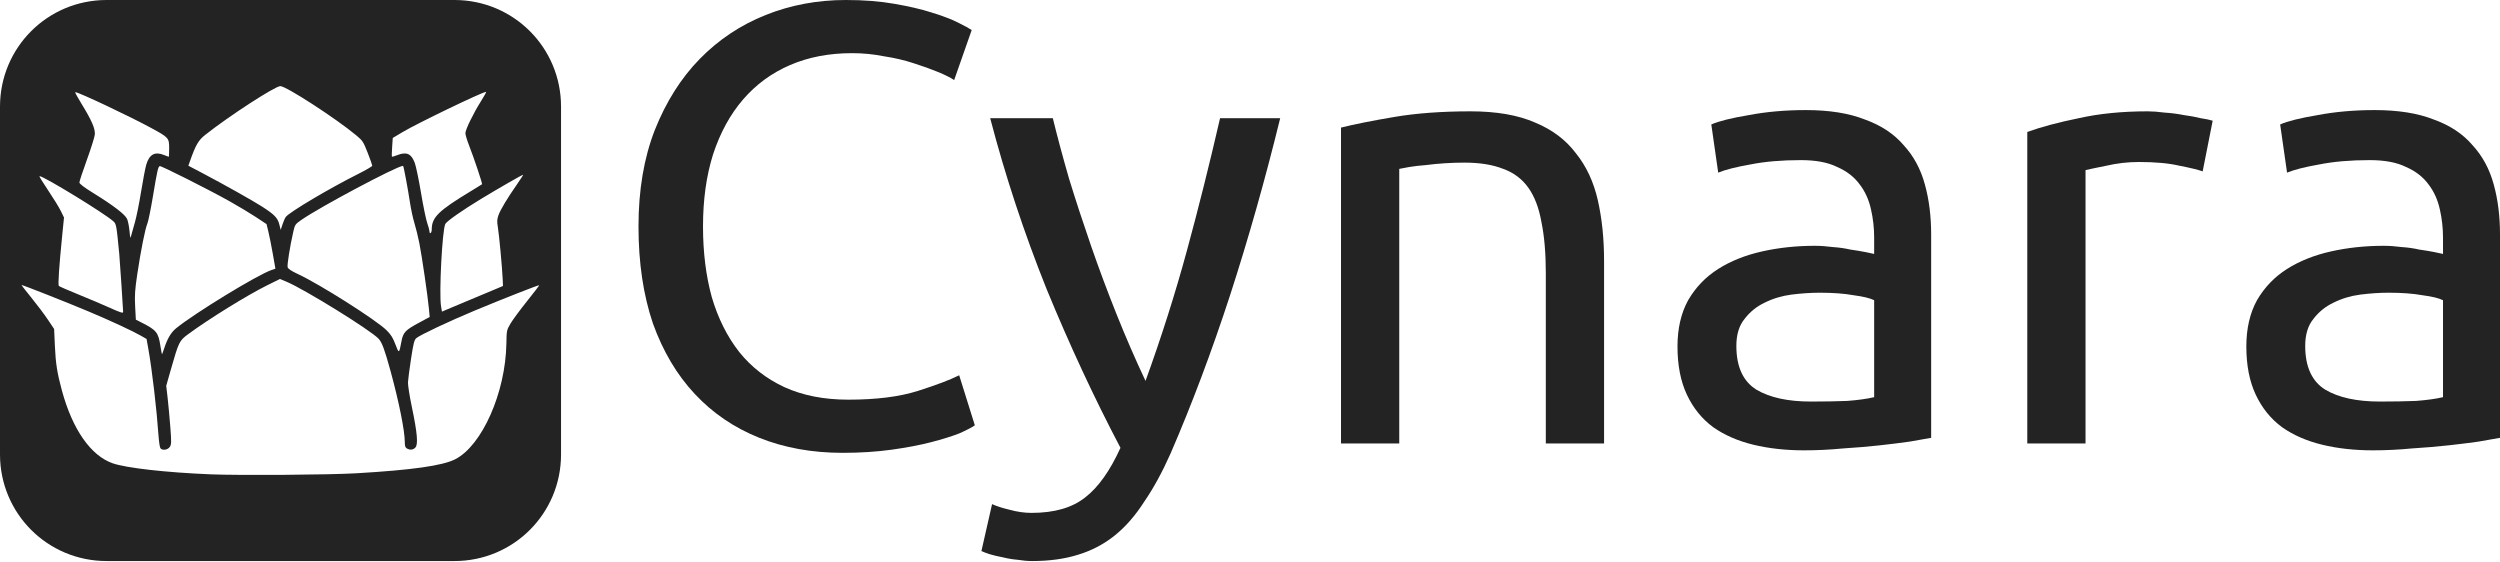
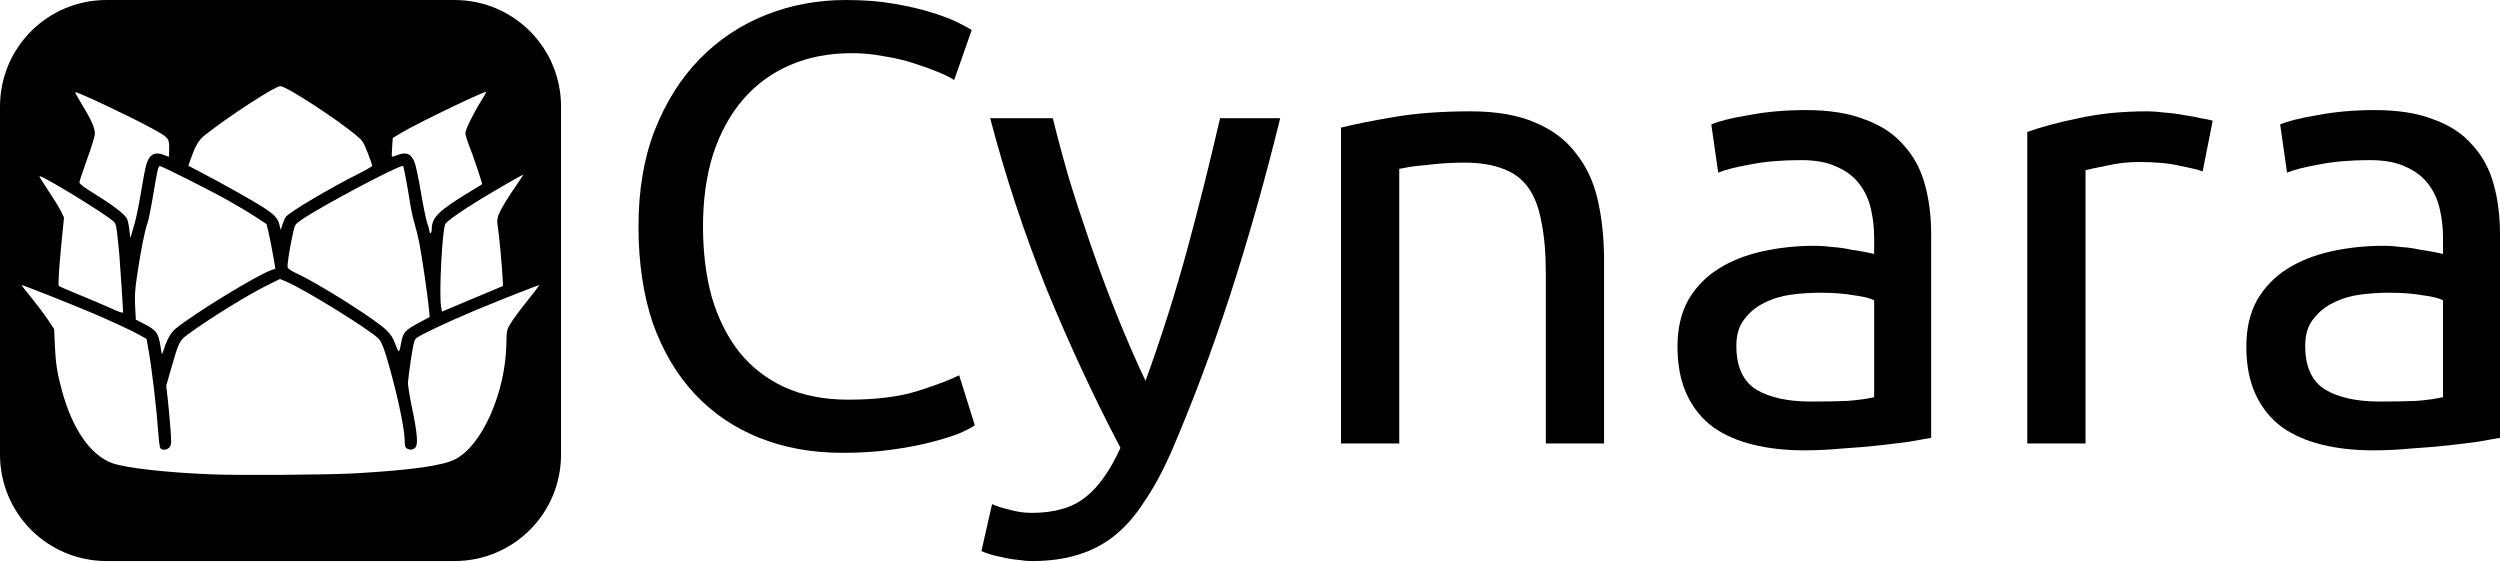
<svg xmlns="http://www.w3.org/2000/svg" width="1113.994" height="250" viewBox="0 0 1113.994 250" id="svg2" version="1.1">
  <defs id="defs4" />
  <g id="layer1" transform="translate(-5.978516,-802.3613)">
-     <path style="fill:#000000;fill-opacity:0.863;stroke:none" d="m 53.486,802.361 c -26.319,0 -47.508,21.189 -47.508,47.508 l 0,154.986 c 0,26.319 21.189,47.506 47.508,47.506 l 154.986,0 c 26.319,0 47.506,-21.187 47.506,-47.506 l 0,-154.986 c 0,-26.319 -21.187,-47.508 -47.506,-47.508 l -154.986,0 z m 77.404,38.375 c 2.586,0 24.757,14.376 33.881,21.969 2.787,2.319 3.137,2.853 5.041,7.723 1.125,2.878 2.045,5.474 2.045,5.768 0,0.294 -2.756,1.914 -6.125,3.602 -12.834,6.431 -30.449,16.867 -32.365,19.176 -0.365,0.439 -1.031,1.932 -1.482,3.316 l -0.82,2.516 -0.646,-2.52 c -0.737,-2.875 -2.177,-4.347 -7.764,-7.932 -4.091,-2.625 -17.164,-9.961 -26.395,-14.811 l -6.348,-3.334 0.656,-1.865 c 2.633,-7.462 3.794,-9.464 6.912,-11.928 10.636,-8.404 31.095,-21.68 33.41,-21.68 z m 91.578,2.572 c 0.072,-0.012 0.118,-0.011 0.135,0.006 0.104,0.104 -0.941,1.987 -2.322,4.182 -3.403,5.408 -6.924,12.633 -6.924,14.207 0,0.709 0.749,3.201 1.666,5.537 2.09,5.323 5.996,17.003 5.76,17.221 -0.097,0.09 -2.287,1.44 -4.867,3 -14.569,8.805 -17.547,11.713 -17.557,17.15 -0.003,1.643 -0.987,2.369 -1.018,0.75 -0.009,-0.481 -0.457,-2.112 -0.994,-3.625 -0.537,-1.512 -1.781,-7.558 -2.764,-13.436 -0.983,-5.877 -2.239,-11.895 -2.791,-13.371 -1.558,-4.165 -3.703,-5.078 -7.945,-3.381 -1.117,0.447 -2.118,0.726 -2.223,0.621 -0.105,-0.105 -0.064,-2.022 0.09,-4.264 l 0.279,-4.076 4.307,-2.568 c 6.648,-3.964 34.922,-17.59 37.168,-17.953 z m -182.875,0.121 c 1.816,0.198 23.872,10.602 33.648,15.904 7.952,4.313 8.115,4.496 8.115,9.129 0,2.076 -0.086,3.773 -0.189,3.773 -0.104,0 -0.997,-0.338 -1.984,-0.75 -4.145,-1.732 -6.648,-0.405 -8.033,4.258 -0.429,1.446 -1.477,6.929 -2.33,12.186 -0.853,5.256 -2.089,11.357 -2.744,13.557 -0.656,2.2 -1.383,4.787 -1.617,5.75 -0.392,1.61 -0.452,1.458 -0.77,-1.906 -0.19,-2.011 -0.663,-4.42 -1.053,-5.352 -0.841,-2.013 -6.03,-5.999 -15.113,-11.613 -4.107,-2.538 -6.166,-4.106 -6.166,-4.691 0,-0.484 1.493,-4.998 3.316,-10.033 1.824,-5.035 3.42,-10.108 3.549,-11.273 0.281,-2.543 -1.329,-6.282 -5.941,-13.793 -1.659,-2.701 -2.919,-5.01 -2.799,-5.131 0.015,-0.015 0.053,-0.02 0.111,-0.014 z m 145.832,32.865 c 0.096,-0.009 0.158,0.002 0.188,0.031 0.277,0.277 2.117,10.099 3.027,16.16 0.454,3.025 1.352,7.188 1.994,9.25 0.642,2.062 1.635,6.112 2.209,9 1.14,5.737 3.751,23.64 4.273,29.309 l 0.328,3.557 -4.684,2.525 c -6.253,3.371 -7.146,4.329 -7.922,8.498 -0.998,5.361 -1.093,5.405 -2.666,1.197 -1.119,-2.994 -1.997,-4.387 -4,-6.348 -4.746,-4.645 -29.746,-20.488 -39.432,-24.988 -3.007,-1.397 -4.391,-2.321 -4.59,-3.066 -0.279,-1.043 1.011,-9.146 2.508,-15.756 0.723,-3.191 0.865,-3.4 3.6,-5.307 8.289,-5.779 42.204,-23.793 45.166,-24.062 z m -108.256,0.086 c 0.628,-0.209 21.411,10.25 30.937,15.568 3.85,2.15 9.168,5.338 11.818,7.086 l 4.818,3.18 0.84,3.424 c 0.462,1.883 1.35,6.356 1.977,9.939 l 1.139,6.514 -1.795,0.617 c -6.275,2.155 -34.328,19.295 -42.459,25.941 -2.265,1.851 -3.866,4.554 -5.309,8.961 -0.473,1.444 -0.914,2.625 -0.98,2.625 -0.066,0 -0.383,-1.696 -0.705,-3.768 -0.934,-6.005 -1.752,-7.015 -8.398,-10.383 l -2.539,-1.287 -0.314,-5.883 c -0.262,-4.88 -0.099,-7.336 0.955,-14.406 1.562,-10.478 3.489,-20.141 4.5,-22.561 0.417,-0.999 1.532,-6.463 2.477,-12.141 1.906,-11.453 2.297,-13.18 3.039,-13.428 z m 161.902,3.855 c 0.142,0 -1.037,1.856 -2.621,4.125 -4.4,6.304 -7.478,11.421 -8.354,13.891 -0.641,1.808 -0.695,2.807 -0.285,5.234 0.553,3.274 1.935,18.108 2.156,23.15 l 0.139,3.152 -2.25,0.959 c -1.238,0.528 -6.525,2.742 -11.75,4.92 -5.225,2.178 -10.331,4.321 -11.346,4.76 l -1.846,0.797 -0.404,-2.369 c -0.951,-5.568 0.527,-34.088 1.902,-36.709 0.642,-1.223 7.637,-6.122 15.865,-11.111 7.69,-4.662 18.369,-10.799 18.793,-10.799 z m -215.379,0.627 c 2.306,0.34 28.656,16.435 32.732,20.057 1.372,1.218 1.423,1.499 2.695,14.566 0.21,2.152 1.729,24.827 1.734,25.875 0.003,0.68 -1.189,0.301 -6.248,-1.984 -2.75,-1.242 -8.821,-3.816 -13.49,-5.717 -4.67,-1.901 -8.682,-3.644 -8.914,-3.877 -0.441,-0.441 0.101,-8.593 1.486,-22.395 l 0.812,-8.098 -1.416,-2.902 c -0.778,-1.596 -3.292,-5.691 -5.586,-9.098 -2.294,-3.407 -4.073,-6.293 -3.953,-6.412 0.023,-0.023 0.072,-0.027 0.146,-0.016 z m 107.045,45.811 2.949,1.24 c 8.102,3.41 37.483,21.611 41.008,25.402 1.505,1.62 2.746,4.988 5.34,14.498 3.77,13.822 6.316,26.521 6.32,31.529 0.001,1.818 0.223,2.476 0.969,2.875 1.473,0.788 2.782,0.623 3.779,-0.479 1.259,-1.391 0.8,-6.605 -1.58,-17.92 -1.022,-4.859 -1.81,-9.846 -1.752,-11.084 0.058,-1.238 0.673,-5.963 1.367,-10.5 1.066,-6.97 1.433,-8.399 2.365,-9.205 1.621,-1.402 14.651,-7.549 26.104,-12.314 12.347,-5.138 28.434,-11.462 28.639,-11.258 0.084,0.084 -2.35,3.274 -5.41,7.09 -3.06,3.816 -6.363,8.287 -7.34,9.938 -1.745,2.949 -1.776,3.101 -1.875,9 -0.364,21.792 -10.855,45.465 -22.838,51.537 -5.641,2.859 -19.178,4.776 -43.926,6.225 -12.152,0.711 -52.032,1.003 -65,0.475 -19.862,-0.809 -37.718,-2.825 -43.723,-4.936 -9.71,-3.413 -17.847,-15.077 -22.543,-32.313 -2.119,-7.778 -2.813,-12.167 -3.16,-20.002 l -0.332,-7.512 -2.838,-4.238 c -1.56,-2.331 -4.855,-6.711 -7.322,-9.736 -2.467,-3.025 -4.433,-5.556 -4.369,-5.623 0.177,-0.187 20.453,7.815 29.996,11.838 9.764,4.116 19.403,8.583 23.129,10.719 l 2.59,1.484 0.77,4.291 c 1.66,9.252 3.743,27.009 4.582,39.041 0.182,2.612 0.56,5.031 0.838,5.375 0.89,1.099 3.279,0.745 4.172,-0.617 0.729,-1.112 0.752,-2.034 0.225,-8.875 -0.324,-4.199 -0.864,-10.046 -1.203,-12.996 l -0.617,-5.363 2.105,-7.387 c 3.459,-12.139 3.731,-12.696 7.602,-15.553 9.235,-6.818 26.619,-17.569 35.416,-21.904 l 5.564,-2.742 z" id="rect4145" />
+     <path style="fill:#000000;fill-opacity:1;stroke:none" d="m 53.486,802.361 c -26.319,0 -47.508,21.189 -47.508,47.508 l 0,154.986 c 0,26.319 21.189,47.506 47.508,47.506 l 154.986,0 c 26.319,0 47.506,-21.187 47.506,-47.506 l 0,-154.986 c 0,-26.319 -21.187,-47.508 -47.506,-47.508 l -154.986,0 z m 77.404,38.375 c 2.586,0 24.757,14.376 33.881,21.969 2.787,2.319 3.137,2.853 5.041,7.723 1.125,2.878 2.045,5.474 2.045,5.768 0,0.294 -2.756,1.914 -6.125,3.602 -12.834,6.431 -30.449,16.867 -32.365,19.176 -0.365,0.439 -1.031,1.932 -1.482,3.316 l -0.82,2.516 -0.646,-2.52 c -0.737,-2.875 -2.177,-4.347 -7.764,-7.932 -4.091,-2.625 -17.164,-9.961 -26.395,-14.811 l -6.348,-3.334 0.656,-1.865 c 2.633,-7.462 3.794,-9.464 6.912,-11.928 10.636,-8.404 31.095,-21.68 33.41,-21.68 z m 91.578,2.572 c 0.072,-0.012 0.118,-0.011 0.135,0.006 0.104,0.104 -0.941,1.987 -2.322,4.182 -3.403,5.408 -6.924,12.633 -6.924,14.207 0,0.709 0.749,3.201 1.666,5.537 2.09,5.323 5.996,17.003 5.76,17.221 -0.097,0.09 -2.287,1.44 -4.867,3 -14.569,8.805 -17.547,11.713 -17.557,17.15 -0.003,1.643 -0.987,2.369 -1.018,0.75 -0.009,-0.481 -0.457,-2.112 -0.994,-3.625 -0.537,-1.512 -1.781,-7.558 -2.764,-13.436 -0.983,-5.877 -2.239,-11.895 -2.791,-13.371 -1.558,-4.165 -3.703,-5.078 -7.945,-3.381 -1.117,0.447 -2.118,0.726 -2.223,0.621 -0.105,-0.105 -0.064,-2.022 0.09,-4.264 l 0.279,-4.076 4.307,-2.568 c 6.648,-3.964 34.922,-17.59 37.168,-17.953 z m -182.875,0.121 c 1.816,0.198 23.872,10.602 33.648,15.904 7.952,4.313 8.115,4.496 8.115,9.129 0,2.076 -0.086,3.773 -0.189,3.773 -0.104,0 -0.997,-0.338 -1.984,-0.75 -4.145,-1.732 -6.648,-0.405 -8.033,4.258 -0.429,1.446 -1.477,6.929 -2.33,12.186 -0.853,5.256 -2.089,11.357 -2.744,13.557 -0.656,2.2 -1.383,4.787 -1.617,5.75 -0.392,1.61 -0.452,1.458 -0.77,-1.906 -0.19,-2.011 -0.663,-4.42 -1.053,-5.352 -0.841,-2.013 -6.03,-5.999 -15.113,-11.613 -4.107,-2.538 -6.166,-4.106 -6.166,-4.691 0,-0.484 1.493,-4.998 3.316,-10.033 1.824,-5.035 3.42,-10.108 3.549,-11.273 0.281,-2.543 -1.329,-6.282 -5.941,-13.793 -1.659,-2.701 -2.919,-5.01 -2.799,-5.131 0.015,-0.015 0.053,-0.02 0.111,-0.014 z m 145.832,32.865 c 0.096,-0.009 0.158,0.002 0.188,0.031 0.277,0.277 2.117,10.099 3.027,16.16 0.454,3.025 1.352,7.188 1.994,9.25 0.642,2.062 1.635,6.112 2.209,9 1.14,5.737 3.751,23.64 4.273,29.309 l 0.328,3.557 -4.684,2.525 c -6.253,3.371 -7.146,4.329 -7.922,8.498 -0.998,5.361 -1.093,5.405 -2.666,1.197 -1.119,-2.994 -1.997,-4.387 -4,-6.348 -4.746,-4.645 -29.746,-20.488 -39.432,-24.988 -3.007,-1.397 -4.391,-2.321 -4.59,-3.066 -0.279,-1.043 1.011,-9.146 2.508,-15.756 0.723,-3.191 0.865,-3.4 3.6,-5.307 8.289,-5.779 42.204,-23.793 45.166,-24.062 z m -108.256,0.086 c 0.628,-0.209 21.411,10.25 30.937,15.568 3.85,2.15 9.168,5.338 11.818,7.086 l 4.818,3.18 0.84,3.424 c 0.462,1.883 1.35,6.356 1.977,9.939 l 1.139,6.514 -1.795,0.617 c -6.275,2.155 -34.328,19.295 -42.459,25.941 -2.265,1.851 -3.866,4.554 -5.309,8.961 -0.473,1.444 -0.914,2.625 -0.98,2.625 -0.066,0 -0.383,-1.696 -0.705,-3.768 -0.934,-6.005 -1.752,-7.015 -8.398,-10.383 l -2.539,-1.287 -0.314,-5.883 c -0.262,-4.88 -0.099,-7.336 0.955,-14.406 1.562,-10.478 3.489,-20.141 4.5,-22.561 0.417,-0.999 1.532,-6.463 2.477,-12.141 1.906,-11.453 2.297,-13.18 3.039,-13.428 z m 161.902,3.855 c 0.142,0 -1.037,1.856 -2.621,4.125 -4.4,6.304 -7.478,11.421 -8.354,13.891 -0.641,1.808 -0.695,2.807 -0.285,5.234 0.553,3.274 1.935,18.108 2.156,23.15 l 0.139,3.152 -2.25,0.959 c -1.238,0.528 -6.525,2.742 -11.75,4.92 -5.225,2.178 -10.331,4.321 -11.346,4.76 l -1.846,0.797 -0.404,-2.369 c -0.951,-5.568 0.527,-34.088 1.902,-36.709 0.642,-1.223 7.637,-6.122 15.865,-11.111 7.69,-4.662 18.369,-10.799 18.793,-10.799 z m -215.379,0.627 c 2.306,0.34 28.656,16.435 32.732,20.057 1.372,1.218 1.423,1.499 2.695,14.566 0.21,2.152 1.729,24.827 1.734,25.875 0.003,0.68 -1.189,0.301 -6.248,-1.984 -2.75,-1.242 -8.821,-3.816 -13.49,-5.717 -4.67,-1.901 -8.682,-3.644 -8.914,-3.877 -0.441,-0.441 0.101,-8.593 1.486,-22.395 l 0.812,-8.098 -1.416,-2.902 c -0.778,-1.596 -3.292,-5.691 -5.586,-9.098 -2.294,-3.407 -4.073,-6.293 -3.953,-6.412 0.023,-0.023 0.072,-0.027 0.146,-0.016 z m 107.045,45.811 2.949,1.24 c 8.102,3.41 37.483,21.611 41.008,25.402 1.505,1.62 2.746,4.988 5.34,14.498 3.77,13.822 6.316,26.521 6.32,31.529 0.001,1.818 0.223,2.476 0.969,2.875 1.473,0.788 2.782,0.623 3.779,-0.479 1.259,-1.391 0.8,-6.605 -1.58,-17.92 -1.022,-4.859 -1.81,-9.846 -1.752,-11.084 0.058,-1.238 0.673,-5.963 1.367,-10.5 1.066,-6.97 1.433,-8.399 2.365,-9.205 1.621,-1.402 14.651,-7.549 26.104,-12.314 12.347,-5.138 28.434,-11.462 28.639,-11.258 0.084,0.084 -2.35,3.274 -5.41,7.09 -3.06,3.816 -6.363,8.287 -7.34,9.938 -1.745,2.949 -1.776,3.101 -1.875,9 -0.364,21.792 -10.855,45.465 -22.838,51.537 -5.641,2.859 -19.178,4.776 -43.926,6.225 -12.152,0.711 -52.032,1.003 -65,0.475 -19.862,-0.809 -37.718,-2.825 -43.723,-4.936 -9.71,-3.413 -17.847,-15.077 -22.543,-32.313 -2.119,-7.778 -2.813,-12.167 -3.16,-20.002 l -0.332,-7.512 -2.838,-4.238 c -1.56,-2.331 -4.855,-6.711 -7.322,-9.736 -2.467,-3.025 -4.433,-5.556 -4.369,-5.623 0.177,-0.187 20.453,7.815 29.996,11.838 9.764,4.116 19.403,8.583 23.129,10.719 l 2.59,1.484 0.77,4.291 c 1.66,9.252 3.743,27.009 4.582,39.041 0.182,2.612 0.56,5.031 0.838,5.375 0.89,1.099 3.279,0.745 4.172,-0.617 0.729,-1.112 0.752,-2.034 0.225,-8.875 -0.324,-4.199 -0.864,-10.046 -1.203,-12.996 l -0.617,-5.363 2.105,-7.387 c 3.459,-12.139 3.731,-12.696 7.602,-15.553 9.235,-6.818 26.619,-17.569 35.416,-21.904 l 5.564,-2.742 z" id="rect4145" />
    <g style="stroke-width:0.5;stroke-miterlimit:4;stroke-dasharray:none" transform="matrix(10,0,0,10,120,-9585.916)" id="g4169">
      <g id="g4223">
        <g id="g4228">
          <g id="g4271" />
        </g>
      </g>
    </g>
    <g transform="translate(120,-94)" id="g4214" />
-     <g transform="matrix(0.7911957,0,0,0.79009,279.0232,525.1378)" style="font-size:352.753px;font-style:normal;font-weight:normal;line-height:125%;letter-spacing:0px;word-spacing:0px;fill:#000000;fill-opacity:0.863;stroke:none;font-family:Sans" id="flowRoot2990">
-       <path d="m 129.488,606.269 c -17.167,-1e-5 -32.806,-2.822 -46.916,-8.466 C 68.462,592.159 56.351,583.928 46.239,573.11 36.126,562.293 28.248,549.006 22.604,533.249 c -5.409,-15.991 -8.113,-34.217 -8.113,-54.677 -2e-5,-20.46 3.057,-38.568 9.172,-54.324 6.35,-15.991 14.816,-29.396 25.398,-40.214 10.583,-10.818 22.929,-19.048 37.039,-24.693 14.11,-5.644 29.161,-8.466 45.152,-8.466 10.112,2.5e-4 19.166,0.706 27.162,2.117 8.231,1.411 15.286,3.057 21.165,4.939 6.114,1.882 11.053,3.763 14.816,5.644 3.763,1.882 6.349,3.293 7.761,4.233 l -9.877,28.22 c -2.117,-1.411 -5.174,-2.939 -9.172,-4.586 -3.998,-1.646 -8.584,-3.292 -13.757,-4.939 -4.939,-1.646 -10.465,-2.939 -16.579,-3.88 -5.879,-1.176 -11.876,-1.764 -17.99,-1.764 -12.934,2.2e-4 -24.575,2.234 -34.923,6.702 -10.348,4.468 -19.166,10.936 -26.456,19.401 -7.29,8.466 -12.934,18.814 -16.932,31.042 -3.763,11.994 -5.644,25.516 -5.644,40.567 -5.7e-5,14.581 1.646,27.868 4.939,39.861 3.527,11.994 8.701,22.341 15.521,31.042 6.82,8.466 15.286,15.051 25.398,19.754 10.347,4.703 22.341,7.055 35.981,7.055 15.756,2e-5 28.808,-1.646 39.156,-4.939 10.347,-3.292 18.108,-6.232 23.282,-8.819 l 8.819,28.22 c -1.646,1.176 -4.586,2.704 -8.819,4.586 -4.233,1.646 -9.525,3.292 -15.874,4.939 -6.35,1.646 -13.758,3.057 -22.223,4.233 -8.466,1.176 -17.638,1.764 -27.515,1.764" style="font-variant:normal;font-stretch:normal;fill:#000000;font-family:Ubuntu;-inkscape-font-specification:Ubuntu" id="path2995" />
-       <path d="m 213.626,635.195 c 2.587,1.176 5.879,2.234 9.877,3.175 4.233,1.176 8.348,1.764 12.346,1.764 12.934,-4e-5 23.047,-2.94 30.337,-8.819 7.29,-5.644 13.875,-14.933 19.754,-27.868 -14.816,-28.22 -28.691,-58.087 -41.625,-89.599 -12.699,-31.748 -23.282,-63.848 -31.748,-96.302 l 35.275,0 c 2.587,10.583 5.644,21.988 9.172,34.217 3.763,12.229 7.878,24.81 12.346,37.745 4.468,12.934 9.289,25.869 14.463,38.803 5.174,12.934 10.583,25.398 16.227,37.392 8.936,-24.693 16.697,-49.15 23.282,-73.373 6.585,-24.222 12.817,-49.15 18.696,-74.784 l 33.864,0 c -8.466,34.57 -17.873,67.846 -28.22,99.829 -10.348,31.748 -21.518,61.497 -33.512,89.247 -4.703,10.583 -9.642,19.637 -14.816,27.162 -4.939,7.761 -10.465,14.11 -16.579,19.049 -6.114,4.938 -13.052,8.584 -20.812,10.935 -7.525,2.352 -16.109,3.527 -25.751,3.528 -2.587,-6e-5 -5.291,-0.235 -8.113,-0.706 -2.822,-0.235 -5.644,-0.706 -8.466,-1.411 -2.587,-0.47 -5.056,-1.058 -7.408,-1.764 -2.117,-0.706 -3.645,-1.293 -4.586,-1.764 l 5.997,-26.456" style="font-variant:normal;font-stretch:normal;fill:#000000;font-family:Ubuntu;-inkscape-font-specification:Ubuntu" id="path2997" />
-       <path d="m 410.142,422.838 c 7.525,-1.881 17.52,-3.88 29.984,-5.997 12.464,-2.116 26.809,-3.175 43.036,-3.175 14.58,1.9e-4 26.692,2.117 36.334,6.35 9.642,3.998 17.285,9.76 22.929,17.285 5.879,7.29 9.995,16.109 12.346,26.456 2.352,10.348 3.527,21.753 3.528,34.217 l 0,103.004 -32.806,0 0,-95.949 c -1.5e-4,-11.288 -0.823,-20.93 -2.469,-28.926 -1.411,-7.996 -3.88,-14.463 -7.408,-19.401 -3.528,-4.938 -8.231,-8.466 -14.11,-10.583 -5.879,-2.352 -13.17,-3.527 -21.871,-3.528 -3.528,1.6e-4 -7.173,0.118 -10.935,0.353 -3.763,0.235 -7.408,0.588 -10.935,1.058 -3.292,0.235 -6.35,0.588 -9.172,1.058 -2.587,0.47 -4.468,0.823 -5.644,1.058 l 0,154.859 -32.806,0 0,-178.14" style="font-variant:normal;font-stretch:normal;fill:#000000;font-family:Ubuntu;-inkscape-font-specification:Ubuntu" id="path2999" />
-       <path d="m 674.784,577.343 c 7.76,2e-5 14.58,-0.118 20.46,-0.353 6.114,-0.47 11.17,-1.176 15.168,-2.117 l 0,-54.677 c -2.352,-1.176 -6.232,-2.116 -11.641,-2.822 -5.174,-0.941 -11.523,-1.411 -19.049,-1.411 -4.939,9e-5 -10.23,0.353 -15.874,1.058 -5.409,0.706 -10.465,2.234 -15.168,4.586 -4.468,2.117 -8.231,5.174 -11.288,9.172 -3.057,3.763 -4.586,8.819 -4.586,15.168 -5e-5,11.758 3.763,19.989 11.288,24.693 7.525,4.468 17.755,6.702 30.69,6.702 m -2.822,-164.383 c 13.169,1.9e-4 24.222,1.764 33.159,5.291 9.171,3.293 16.462,8.114 21.871,14.463 5.644,6.115 9.642,13.522 11.994,22.223 2.352,8.466 3.527,17.873 3.528,28.22 l 0,114.645 c -2.822,0.47 -6.82,1.176 -11.994,2.117 -4.939,0.706 -10.583,1.411 -16.932,2.117 -6.35,0.706 -13.287,1.293 -20.812,1.764 -7.29,0.706 -14.581,1.058 -21.871,1.058 -10.348,0 -19.872,-1.058 -28.573,-3.175 -8.701,-2.117 -16.227,-5.409 -22.576,-9.877 -6.35,-4.703 -11.288,-10.818 -14.816,-18.343 -3.528,-7.525 -5.291,-16.579 -5.291,-27.162 -10e-6,-10.112 1.999,-18.813 5.997,-26.104 4.233,-7.29 9.877,-13.169 16.932,-17.638 7.055,-4.468 15.286,-7.76 24.693,-9.877 9.407,-2.116 19.284,-3.175 29.631,-3.175 3.292,1.1e-4 6.702,0.235 10.23,0.706 3.527,0.235 6.82,0.706 9.877,1.411 3.292,0.47 6.114,0.941 8.466,1.411 2.352,0.47 3.998,0.823 4.939,1.058 l 0,-9.172 c -1.3e-4,-5.409 -0.588,-10.7 -1.764,-15.874 -1.176,-5.409 -3.292,-10.112 -6.35,-14.11 -3.057,-4.233 -7.29,-7.525 -12.699,-9.877 -5.174,-2.587 -11.994,-3.88 -20.46,-3.88 -10.818,1.6e-4 -20.342,0.823 -28.573,2.469 -7.996,1.411 -13.993,2.94 -17.99,4.586 l -3.88,-27.162 c 4.233,-1.881 11.288,-3.645 21.165,-5.291 9.877,-1.881 20.577,-2.822 32.101,-2.822" style="font-variant:normal;font-stretch:normal;fill:#000000;font-family:Ubuntu;-inkscape-font-specification:Ubuntu" id="path3001" />
-       <path d="m 864.384,413.666 c 2.822,1.9e-4 5.997,0.235 9.524,0.706 3.763,0.235 7.408,0.706 10.935,1.411 3.527,0.471 6.702,1.058 9.524,1.764 3.057,0.471 5.291,0.941 6.702,1.411 l -5.644,28.573 c -2.587,-0.941 -6.938,-1.999 -13.052,-3.175 -5.879,-1.411 -13.522,-2.116 -22.929,-2.117 -6.114,1.6e-4 -12.229,0.706 -18.343,2.117 -5.879,1.176 -9.76,1.999 -11.641,2.469 l 0,154.153 -32.806,0 0,-175.671 c 7.761,-2.822 17.402,-5.409 28.926,-7.761 11.523,-2.587 24.457,-3.88 38.803,-3.88" style="font-variant:normal;font-stretch:normal;fill:#000000;font-family:Ubuntu;-inkscape-font-specification:Ubuntu" id="path3003" />
-       <path d="m 995.156,577.343 c 7.76,2e-5 14.58,-0.118 20.46,-0.353 6.114,-0.47 11.17,-1.176 15.168,-2.117 l 0,-54.677 c -2.352,-1.176 -6.232,-2.116 -11.641,-2.822 -5.174,-0.941 -11.523,-1.411 -19.049,-1.411 -4.939,9e-5 -10.23,0.353 -15.874,1.058 -5.409,0.706 -10.465,2.234 -15.168,4.586 -4.468,2.117 -8.231,5.174 -11.288,9.172 -3.057,3.763 -4.586,8.819 -4.586,15.168 -4e-5,11.758 3.763,19.989 11.288,24.693 7.525,4.468 17.755,6.702 30.69,6.702 m -2.822,-164.383 c 13.169,1.9e-4 24.222,1.764 33.159,5.291 9.171,3.293 16.462,8.114 21.871,14.463 5.644,6.115 9.642,13.522 11.994,22.223 2.352,8.466 3.527,17.873 3.528,28.22 l 0,114.645 c -2.822,0.47 -6.82,1.176 -11.994,2.117 -4.939,0.706 -10.583,1.411 -16.932,2.117 -6.35,0.706 -13.287,1.293 -20.812,1.764 -7.29,0.706 -14.581,1.058 -21.871,1.058 -10.348,0 -19.872,-1.058 -28.573,-3.175 -8.701,-2.117 -16.227,-5.409 -22.576,-9.877 -6.35,-4.703 -11.288,-10.818 -14.816,-18.343 -3.528,-7.525 -5.291,-16.579 -5.291,-27.162 -2e-5,-10.112 1.999,-18.813 5.997,-26.104 4.233,-7.29 9.877,-13.169 16.932,-17.638 7.055,-4.468 15.286,-7.76 24.693,-9.877 9.407,-2.116 19.284,-3.175 29.631,-3.175 3.292,1.1e-4 6.702,0.235 10.23,0.706 3.527,0.235 6.82,0.706 9.877,1.411 3.292,0.47 6.114,0.941 8.466,1.411 2.352,0.47 3.998,0.823 4.939,1.058 l 0,-9.172 c -10e-5,-5.409 -0.588,-10.7 -1.764,-15.874 -1.176,-5.409 -3.292,-10.112 -6.349,-14.11 -3.057,-4.233 -7.29,-7.525 -12.699,-9.877 -5.174,-2.587 -11.994,-3.88 -20.46,-3.88 -10.818,1.6e-4 -20.342,0.823 -28.573,2.469 -7.996,1.411 -13.993,2.94 -17.99,4.586 l -3.88,-27.162 c 4.233,-1.881 11.288,-3.645 21.165,-5.291 9.877,-1.881 20.577,-2.822 32.101,-2.822" style="font-variant:normal;font-stretch:normal;fill:#000000;font-family:Ubuntu;-inkscape-font-specification:Ubuntu" id="path3005" />
+     <g transform="matrix(0.7911957,0,0,0.79009,279.0232,525.1378)" style="font-size:352.753px;font-style:normal;font-weight:normal;line-height:125%;letter-spacing:0px;word-spacing:0px;fill:#000000;fill-opacity:1;stroke:none;font-family:Sans" id="flowRoot2990">
+       <path d="m 129.488,606.269 c -17.167,-1e-5 -32.806,-2.822 -46.916,-8.466 C 68.462,592.159 56.351,583.928 46.239,573.11 36.126,562.293 28.248,549.006 22.604,533.249 c -5.409,-15.991 -8.113,-34.217 -8.113,-54.677 -2e-5,-20.46 3.057,-38.568 9.172,-54.324 6.35,-15.991 14.816,-29.396 25.398,-40.214 10.583,-10.818 22.929,-19.048 37.039,-24.693 14.11,-5.644 29.161,-8.466 45.152,-8.466 10.112,2.5e-4 19.166,0.706 27.162,2.117 8.231,1.411 15.286,3.057 21.165,4.939 6.114,1.882 11.053,3.763 14.816,5.644 3.763,1.882 6.349,3.293 7.761,4.233 l -9.877,28.22 c -2.117,-1.411 -5.174,-2.939 -9.172,-4.586 -3.998,-1.646 -8.584,-3.292 -13.757,-4.939 -4.939,-1.646 -10.465,-2.939 -16.579,-3.88 -5.879,-1.176 -11.876,-1.764 -17.99,-1.764 -12.934,2.2e-4 -24.575,2.234 -34.923,6.702 -10.348,4.468 -19.166,10.936 -26.456,19.401 -7.29,8.466 -12.934,18.814 -16.932,31.042 -3.763,11.994 -5.644,25.516 -5.644,40.567 -5.7e-5,14.581 1.646,27.868 4.939,39.861 3.527,11.994 8.701,22.341 15.521,31.042 6.82,8.466 15.286,15.051 25.398,19.754 10.347,4.703 22.341,7.055 35.981,7.055 15.756,2e-5 28.808,-1.646 39.156,-4.939 10.347,-3.292 18.108,-6.232 23.282,-8.819 l 8.819,28.22 c -1.646,1.176 -4.586,2.704 -8.819,4.586 -4.233,1.646 -9.525,3.292 -15.874,4.939 -6.35,1.646 -13.758,3.057 -22.223,4.233 -8.466,1.176 -17.638,1.764 -27.515,1.764" style="font-variant:normal;font-stretch:normal;fill:#000000;font-family:Ubuntu;-inkscape-font-specification:Ubuntu;fill-opacity:1" id="path2995" />
+       <path d="m 213.626,635.195 c 2.587,1.176 5.879,2.234 9.877,3.175 4.233,1.176 8.348,1.764 12.346,1.764 12.934,-4e-5 23.047,-2.94 30.337,-8.819 7.29,-5.644 13.875,-14.933 19.754,-27.868 -14.816,-28.22 -28.691,-58.087 -41.625,-89.599 -12.699,-31.748 -23.282,-63.848 -31.748,-96.302 l 35.275,0 c 2.587,10.583 5.644,21.988 9.172,34.217 3.763,12.229 7.878,24.81 12.346,37.745 4.468,12.934 9.289,25.869 14.463,38.803 5.174,12.934 10.583,25.398 16.227,37.392 8.936,-24.693 16.697,-49.15 23.282,-73.373 6.585,-24.222 12.817,-49.15 18.696,-74.784 l 33.864,0 c -8.466,34.57 -17.873,67.846 -28.22,99.829 -10.348,31.748 -21.518,61.497 -33.512,89.247 -4.703,10.583 -9.642,19.637 -14.816,27.162 -4.939,7.761 -10.465,14.11 -16.579,19.049 -6.114,4.938 -13.052,8.584 -20.812,10.935 -7.525,2.352 -16.109,3.527 -25.751,3.528 -2.587,-6e-5 -5.291,-0.235 -8.113,-0.706 -2.822,-0.235 -5.644,-0.706 -8.466,-1.411 -2.587,-0.47 -5.056,-1.058 -7.408,-1.764 -2.117,-0.706 -3.645,-1.293 -4.586,-1.764 l 5.997,-26.456" style="font-variant:normal;font-stretch:normal;fill:#000000;font-family:Ubuntu;-inkscape-font-specification:Ubuntu;fill-opacity:1" id="path2997" />
+       <path d="m 410.142,422.838 c 7.525,-1.881 17.52,-3.88 29.984,-5.997 12.464,-2.116 26.809,-3.175 43.036,-3.175 14.58,1.9e-4 26.692,2.117 36.334,6.35 9.642,3.998 17.285,9.76 22.929,17.285 5.879,7.29 9.995,16.109 12.346,26.456 2.352,10.348 3.527,21.753 3.528,34.217 l 0,103.004 -32.806,0 0,-95.949 c -1.5e-4,-11.288 -0.823,-20.93 -2.469,-28.926 -1.411,-7.996 -3.88,-14.463 -7.408,-19.401 -3.528,-4.938 -8.231,-8.466 -14.11,-10.583 -5.879,-2.352 -13.17,-3.527 -21.871,-3.528 -3.528,1.6e-4 -7.173,0.118 -10.935,0.353 -3.763,0.235 -7.408,0.588 -10.935,1.058 -3.292,0.235 -6.35,0.588 -9.172,1.058 -2.587,0.47 -4.468,0.823 -5.644,1.058 l 0,154.859 -32.806,0 0,-178.14" style="font-variant:normal;font-stretch:normal;fill:#000000;font-family:Ubuntu;-inkscape-font-specification:Ubuntu;fill-opacity:1" id="path2999" />
+       <path d="m 674.784,577.343 c 7.76,2e-5 14.58,-0.118 20.46,-0.353 6.114,-0.47 11.17,-1.176 15.168,-2.117 l 0,-54.677 c -2.352,-1.176 -6.232,-2.116 -11.641,-2.822 -5.174,-0.941 -11.523,-1.411 -19.049,-1.411 -4.939,9e-5 -10.23,0.353 -15.874,1.058 -5.409,0.706 -10.465,2.234 -15.168,4.586 -4.468,2.117 -8.231,5.174 -11.288,9.172 -3.057,3.763 -4.586,8.819 -4.586,15.168 -5e-5,11.758 3.763,19.989 11.288,24.693 7.525,4.468 17.755,6.702 30.69,6.702 m -2.822,-164.383 c 13.169,1.9e-4 24.222,1.764 33.159,5.291 9.171,3.293 16.462,8.114 21.871,14.463 5.644,6.115 9.642,13.522 11.994,22.223 2.352,8.466 3.527,17.873 3.528,28.22 l 0,114.645 c -2.822,0.47 -6.82,1.176 -11.994,2.117 -4.939,0.706 -10.583,1.411 -16.932,2.117 -6.35,0.706 -13.287,1.293 -20.812,1.764 -7.29,0.706 -14.581,1.058 -21.871,1.058 -10.348,0 -19.872,-1.058 -28.573,-3.175 -8.701,-2.117 -16.227,-5.409 -22.576,-9.877 -6.35,-4.703 -11.288,-10.818 -14.816,-18.343 -3.528,-7.525 -5.291,-16.579 -5.291,-27.162 -10e-6,-10.112 1.999,-18.813 5.997,-26.104 4.233,-7.29 9.877,-13.169 16.932,-17.638 7.055,-4.468 15.286,-7.76 24.693,-9.877 9.407,-2.116 19.284,-3.175 29.631,-3.175 3.292,1.1e-4 6.702,0.235 10.23,0.706 3.527,0.235 6.82,0.706 9.877,1.411 3.292,0.47 6.114,0.941 8.466,1.411 2.352,0.47 3.998,0.823 4.939,1.058 l 0,-9.172 c -1.3e-4,-5.409 -0.588,-10.7 -1.764,-15.874 -1.176,-5.409 -3.292,-10.112 -6.35,-14.11 -3.057,-4.233 -7.29,-7.525 -12.699,-9.877 -5.174,-2.587 -11.994,-3.88 -20.46,-3.88 -10.818,1.6e-4 -20.342,0.823 -28.573,2.469 -7.996,1.411 -13.993,2.94 -17.99,4.586 l -3.88,-27.162 c 4.233,-1.881 11.288,-3.645 21.165,-5.291 9.877,-1.881 20.577,-2.822 32.101,-2.822" style="font-variant:normal;font-stretch:normal;fill:#000000;font-family:Ubuntu;-inkscape-font-specification:Ubuntu;fill-opacity:1" id="path3001" />
+       <path d="m 864.384,413.666 c 2.822,1.9e-4 5.997,0.235 9.524,0.706 3.763,0.235 7.408,0.706 10.935,1.411 3.527,0.471 6.702,1.058 9.524,1.764 3.057,0.471 5.291,0.941 6.702,1.411 l -5.644,28.573 c -2.587,-0.941 -6.938,-1.999 -13.052,-3.175 -5.879,-1.411 -13.522,-2.116 -22.929,-2.117 -6.114,1.6e-4 -12.229,0.706 -18.343,2.117 -5.879,1.176 -9.76,1.999 -11.641,2.469 l 0,154.153 -32.806,0 0,-175.671 c 7.761,-2.822 17.402,-5.409 28.926,-7.761 11.523,-2.587 24.457,-3.88 38.803,-3.88" style="font-variant:normal;font-stretch:normal;fill:#000000;font-family:Ubuntu;-inkscape-font-specification:Ubuntu;fill-opacity:1" id="path3003" />
+       <path d="m 995.156,577.343 c 7.76,2e-5 14.58,-0.118 20.46,-0.353 6.114,-0.47 11.17,-1.176 15.168,-2.117 l 0,-54.677 c -2.352,-1.176 -6.232,-2.116 -11.641,-2.822 -5.174,-0.941 -11.523,-1.411 -19.049,-1.411 -4.939,9e-5 -10.23,0.353 -15.874,1.058 -5.409,0.706 -10.465,2.234 -15.168,4.586 -4.468,2.117 -8.231,5.174 -11.288,9.172 -3.057,3.763 -4.586,8.819 -4.586,15.168 -4e-5,11.758 3.763,19.989 11.288,24.693 7.525,4.468 17.755,6.702 30.69,6.702 m -2.822,-164.383 c 13.169,1.9e-4 24.222,1.764 33.159,5.291 9.171,3.293 16.462,8.114 21.871,14.463 5.644,6.115 9.642,13.522 11.994,22.223 2.352,8.466 3.527,17.873 3.528,28.22 l 0,114.645 c -2.822,0.47 -6.82,1.176 -11.994,2.117 -4.939,0.706 -10.583,1.411 -16.932,2.117 -6.35,0.706 -13.287,1.293 -20.812,1.764 -7.29,0.706 -14.581,1.058 -21.871,1.058 -10.348,0 -19.872,-1.058 -28.573,-3.175 -8.701,-2.117 -16.227,-5.409 -22.576,-9.877 -6.35,-4.703 -11.288,-10.818 -14.816,-18.343 -3.528,-7.525 -5.291,-16.579 -5.291,-27.162 -2e-5,-10.112 1.999,-18.813 5.997,-26.104 4.233,-7.29 9.877,-13.169 16.932,-17.638 7.055,-4.468 15.286,-7.76 24.693,-9.877 9.407,-2.116 19.284,-3.175 29.631,-3.175 3.292,1.1e-4 6.702,0.235 10.23,0.706 3.527,0.235 6.82,0.706 9.877,1.411 3.292,0.47 6.114,0.941 8.466,1.411 2.352,0.47 3.998,0.823 4.939,1.058 l 0,-9.172 c -10e-5,-5.409 -0.588,-10.7 -1.764,-15.874 -1.176,-5.409 -3.292,-10.112 -6.349,-14.11 -3.057,-4.233 -7.29,-7.525 -12.699,-9.877 -5.174,-2.587 -11.994,-3.88 -20.46,-3.88 -10.818,1.6e-4 -20.342,0.823 -28.573,2.469 -7.996,1.411 -13.993,2.94 -17.99,4.586 l -3.88,-27.162 c 4.233,-1.881 11.288,-3.645 21.165,-5.291 9.877,-1.881 20.577,-2.822 32.101,-2.822" style="font-variant:normal;font-stretch:normal;fill:#000000;font-family:Ubuntu;-inkscape-font-specification:Ubuntu;fill-opacity:1" id="path3005" />
    </g>
  </g>
</svg>
